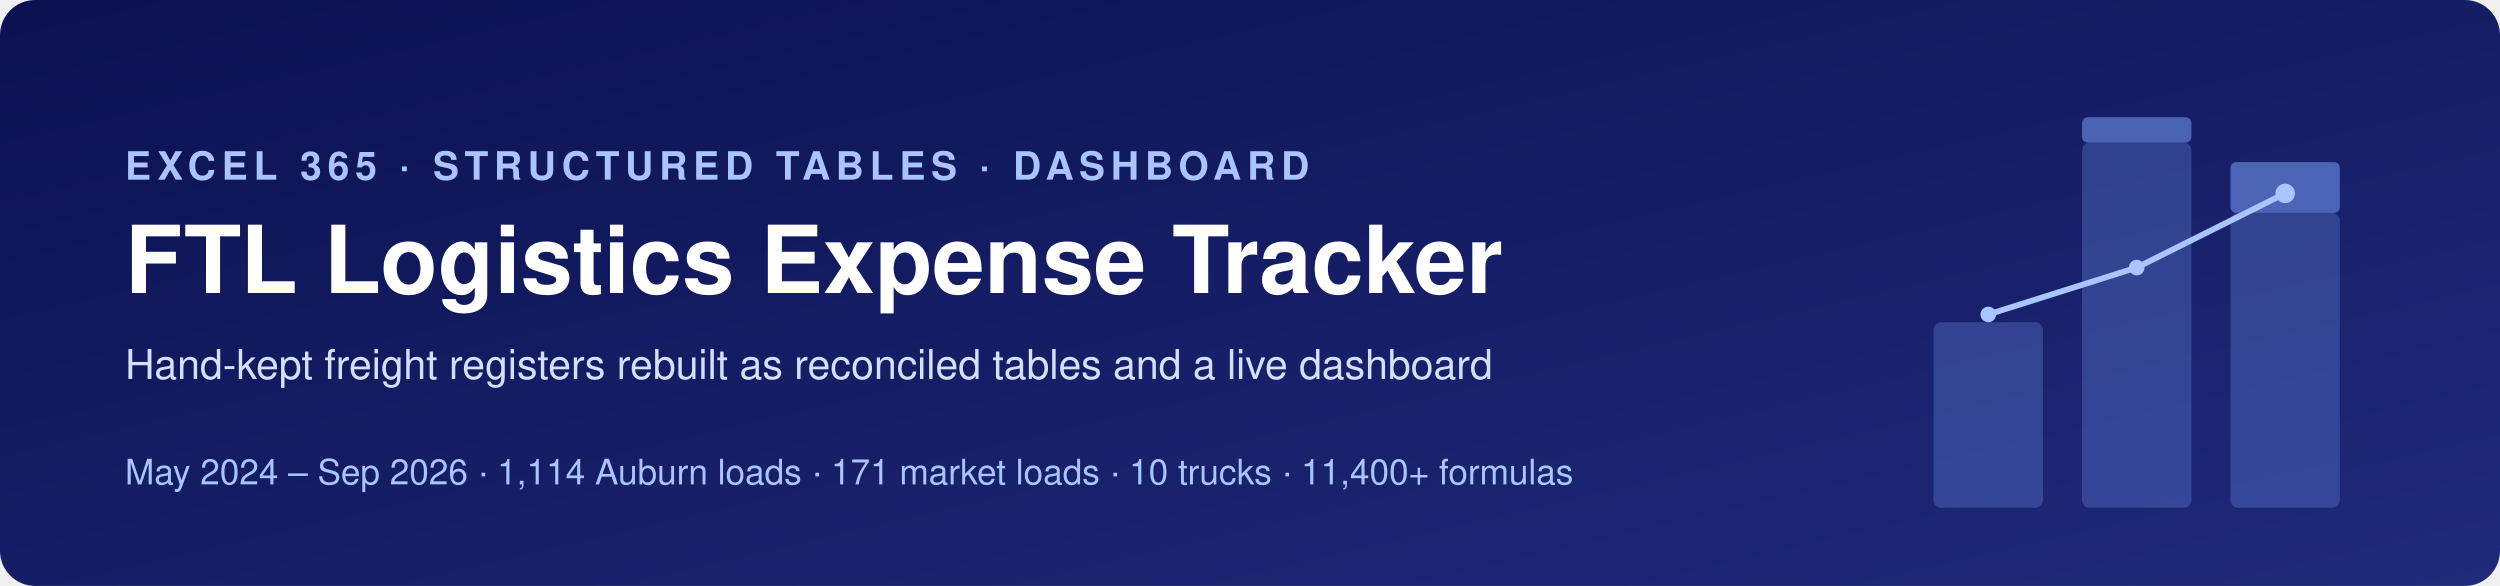
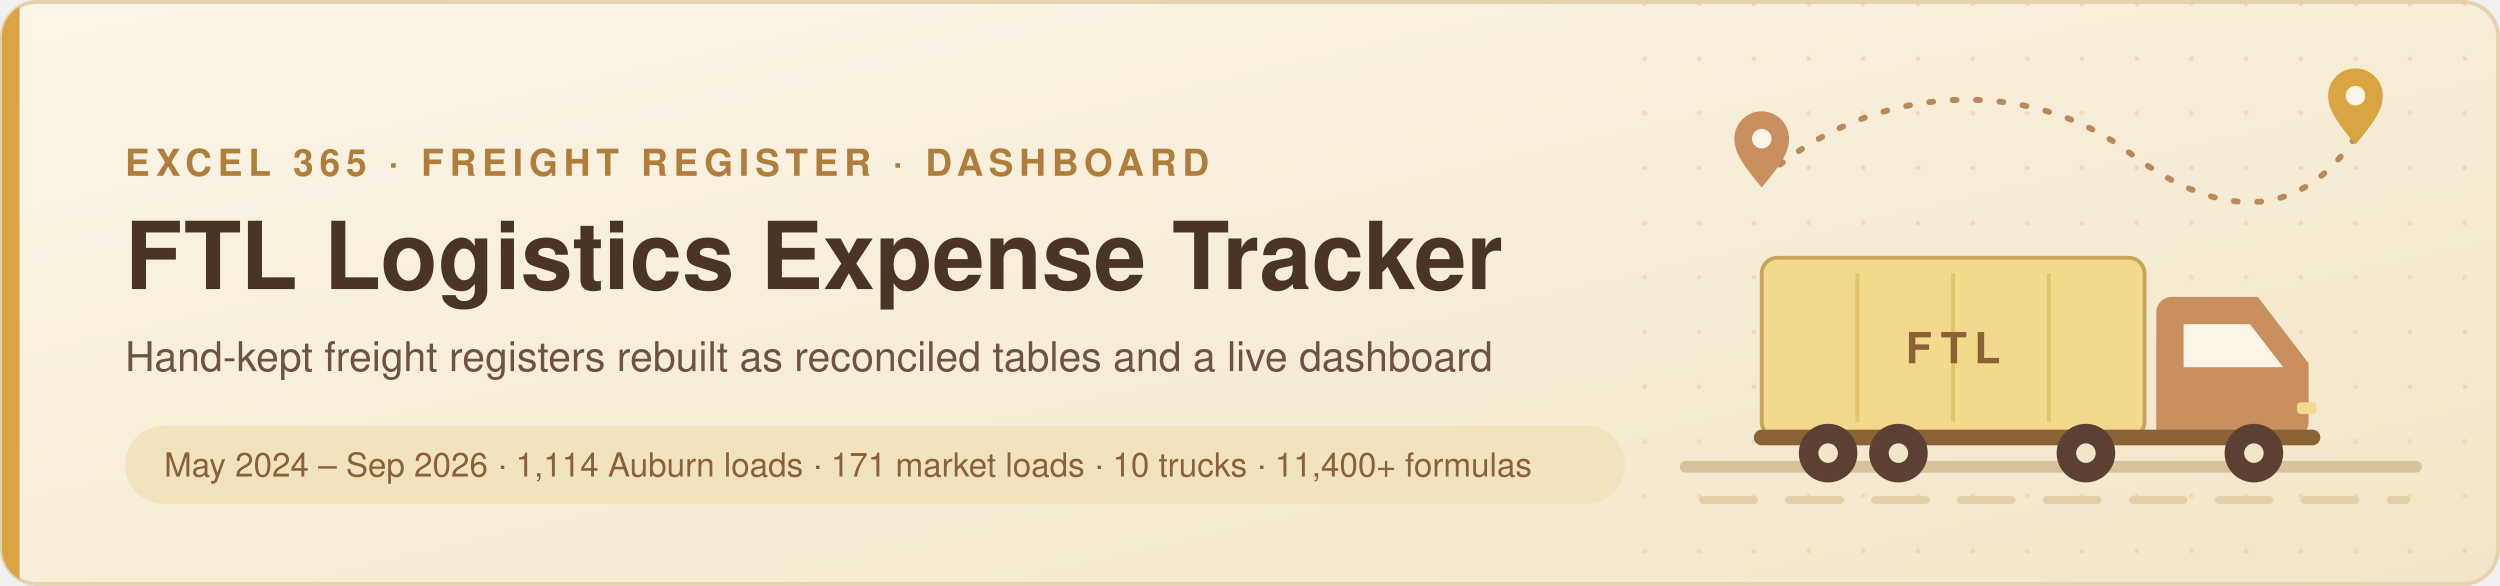
- <svg xmlns="http://www.w3.org/2000/svg" width="1280" height="300" viewBox="0 0 1280 300" role="img" aria-label="FTL Logistics Expense Tracker: Excel 365 structured tables and dashboard">
+ <svg xmlns="http://www.w3.org/2000/svg" width="1280" height="300" viewBox="0 0 1280 300" role="img" aria-label="FTL Logistics Expense Tracker: Excel 365 freight register and dashboard">
  <defs>
    <linearGradient id="bg" x1="0" y1="0" x2="1" y2="1">
-       <stop offset="0" stop-color="#0B1150" />
-       <stop offset="1" stop-color="#1F2A7A" />
+       <stop offset="0" stop-color="#FBF5E8" />
+       <stop offset="1" stop-color="#F3E5C8" />
    </linearGradient>
+     <pattern id="grid" width="28" height="28" patternUnits="userSpaceOnUse">
+       <circle cx="2" cy="2" r="1.2" fill="#E2CFA8" />
+     </pattern>
+     <clipPath id="card">
+       <rect x="1" y="1" width="1278" height="298" rx="18" />
+     </clipPath>
  </defs>
-   <rect width="1280" height="300" rx="18" fill="url(#bg)" />
-   <g fill="#7FA7FF" opacity="0.25">
-     <rect x="990" y="165" width="56" height="95" rx="4" />
-     <rect x="1066" y="73" width="56" height="187" rx="4" />
-     <rect x="1142" y="109" width="56" height="151" rx="4" />
+   <rect x="1" y="1" width="1278" height="298" rx="18" fill="url(#bg)" stroke="#E6D3AE" stroke-width="2" />
+   <g clip-path="url(#card)">
+     <rect x="840" y="0" width="440" height="300" fill="url(#grid)" opacity="0.7" />
+     <rect x="0" y="0" width="10" height="300" fill="#D9A441" />
  </g>
-   <g fill="#7FA7FF" opacity="0.5">
-     <rect x="1066" y="60" width="56" height="13" rx="3" />
-     <rect x="1142" y="83" width="56" height="26" rx="3" />
+   <path d="M902 92 C 960 40, 1040 40, 1090 78 S 1180 110, 1206 70" fill="none" stroke="#B9895A" stroke-width="3" stroke-dasharray="2 10" stroke-linecap="round" />
+   <g>
+     <path d="M902 96 c-10 -12 -14 -18 -14 -25 a14 14 0 0 1 28 0 c0 7 -4 13 -14 25z" fill="#C98F5E" />
+     <circle cx="902" cy="71" r="5" fill="#FBF5E8" />
  </g>
-   <polyline points="1018,161 1094,137 1170,99" fill="none" stroke="#A9C4FF" stroke-width="3" stroke-linejoin="round" stroke-linecap="round" />
-   <g fill="#A9C4FF">
-     <circle cx="1018" cy="161" r="4" />
-     <circle cx="1094" cy="137" r="4" />
-     <circle cx="1170" cy="99" r="5" />
+   <g>
+     <path d="M1206 74 c-10 -12 -14 -18 -14 -25 a14 14 0 0 1 28 0 c0 7 -4 13 -14 25z" fill="#D9A441" />
+     <circle cx="1206" cy="49" r="5" fill="#FBF5E8" />
+   </g>
+   <rect x="860" y="236" width="380" height="6" rx="3" fill="#D8C29C" />
+   <line x1="872" y1="256" x2="1232" y2="256" stroke="#E2CFA8" stroke-width="4" stroke-dasharray="26 18" stroke-linecap="round" />
+   <g>
+     <rect x="902" y="132" width="196" height="92" rx="8" fill="#F2D98B" stroke="#C9A55A" stroke-width="2" />
+     <g stroke="#E3C26E" stroke-width="2">
+       <line x1="951" y1="140" x2="951" y2="216" />
+       <line x1="1000" y1="140" x2="1000" y2="216" />
+       <line x1="1049" y1="140" x2="1049" y2="216" />
+     </g>
+     <text x="1000" y="186" text-anchor="middle" font-family="Segoe UI, Helvetica, Arial, sans-serif" font-size="22" font-weight="700" fill="#8A6236" letter-spacing="4">FTL</text>
+     <path d="M1104 224 V 160 a8 8 0 0 1 8 -8 h44 l26 34 v30 a8 8 0 0 1 -8 8 z" fill="#C98F5E" />
+     <path d="M1118 166 h34 l17 22 h-51 z" fill="#FBF5E8" />
+     <rect x="1176" y="206" width="10" height="6" rx="2" fill="#F2D98B" />
+     <rect x="898" y="220" width="290" height="8" rx="4" fill="#8A6236" />
+     <g fill="#5C4033">
+       <circle cx="936" cy="232" r="15" />
+       <circle cx="972" cy="232" r="15" />
+       <circle cx="1068" cy="232" r="15" />
+       <circle cx="1154" cy="232" r="15" />
+     </g>
+     <g fill="#F3E5C8">
+       <circle cx="936" cy="232" r="5" />
+       <circle cx="972" cy="232" r="5" />
+       <circle cx="1068" cy="232" r="5" />
+       <circle cx="1154" cy="232" r="5" />
+     </g>
  </g>
  <g font-family="Segoe UI, Helvetica, Arial, sans-serif">
-     <text x="64" y="92" fill="#A9C4FF" font-size="20" font-weight="600" letter-spacing="3">EXCEL 365  ·  STRUCTURED TABLES  ·  DASHBOARD</text>
-     <text x="64" y="150" fill="#FFFFFF" font-size="48" font-weight="700">FTL Logistics Expense Tracker</text>
-     <text x="64" y="194" fill="#D5E0FF" font-size="21">Hand-kept freight registers rebuilt as reconciled tables and a live dashboard</text>
-     <text x="64" y="248" fill="#A9C4FF" font-size="18">May 2024 – Sep 2026  ·  1,114 Auburn loads  ·  171 market loads  ·  10 trucks  ·  11,400+ formulas</text>
+     <text x="64" y="90" fill="#B07D3A" font-size="19" font-weight="600" letter-spacing="3">EXCEL 365  ·  FREIGHT REGISTER  ·  DASHBOARD</text>
+     <text x="64" y="148" fill="#4A3426" font-size="48" font-weight="700">FTL Logistics Expense Tracker</text>
+     <text x="64" y="190" fill="#6E5440" font-size="21">Hand-kept freight registers rebuilt as reconciled tables and a live dashboard</text>
+     <rect x="64" y="218" width="768" height="40" rx="20" fill="#F2E3BF" />
+     <text x="84" y="244" fill="#8A6236" font-size="17">May 2024 – Sep 2026  ·  1,114 Auburn loads  ·  171 market loads  ·  10 trucks  ·  11,400+ formulas</text>
  </g>
</svg>
